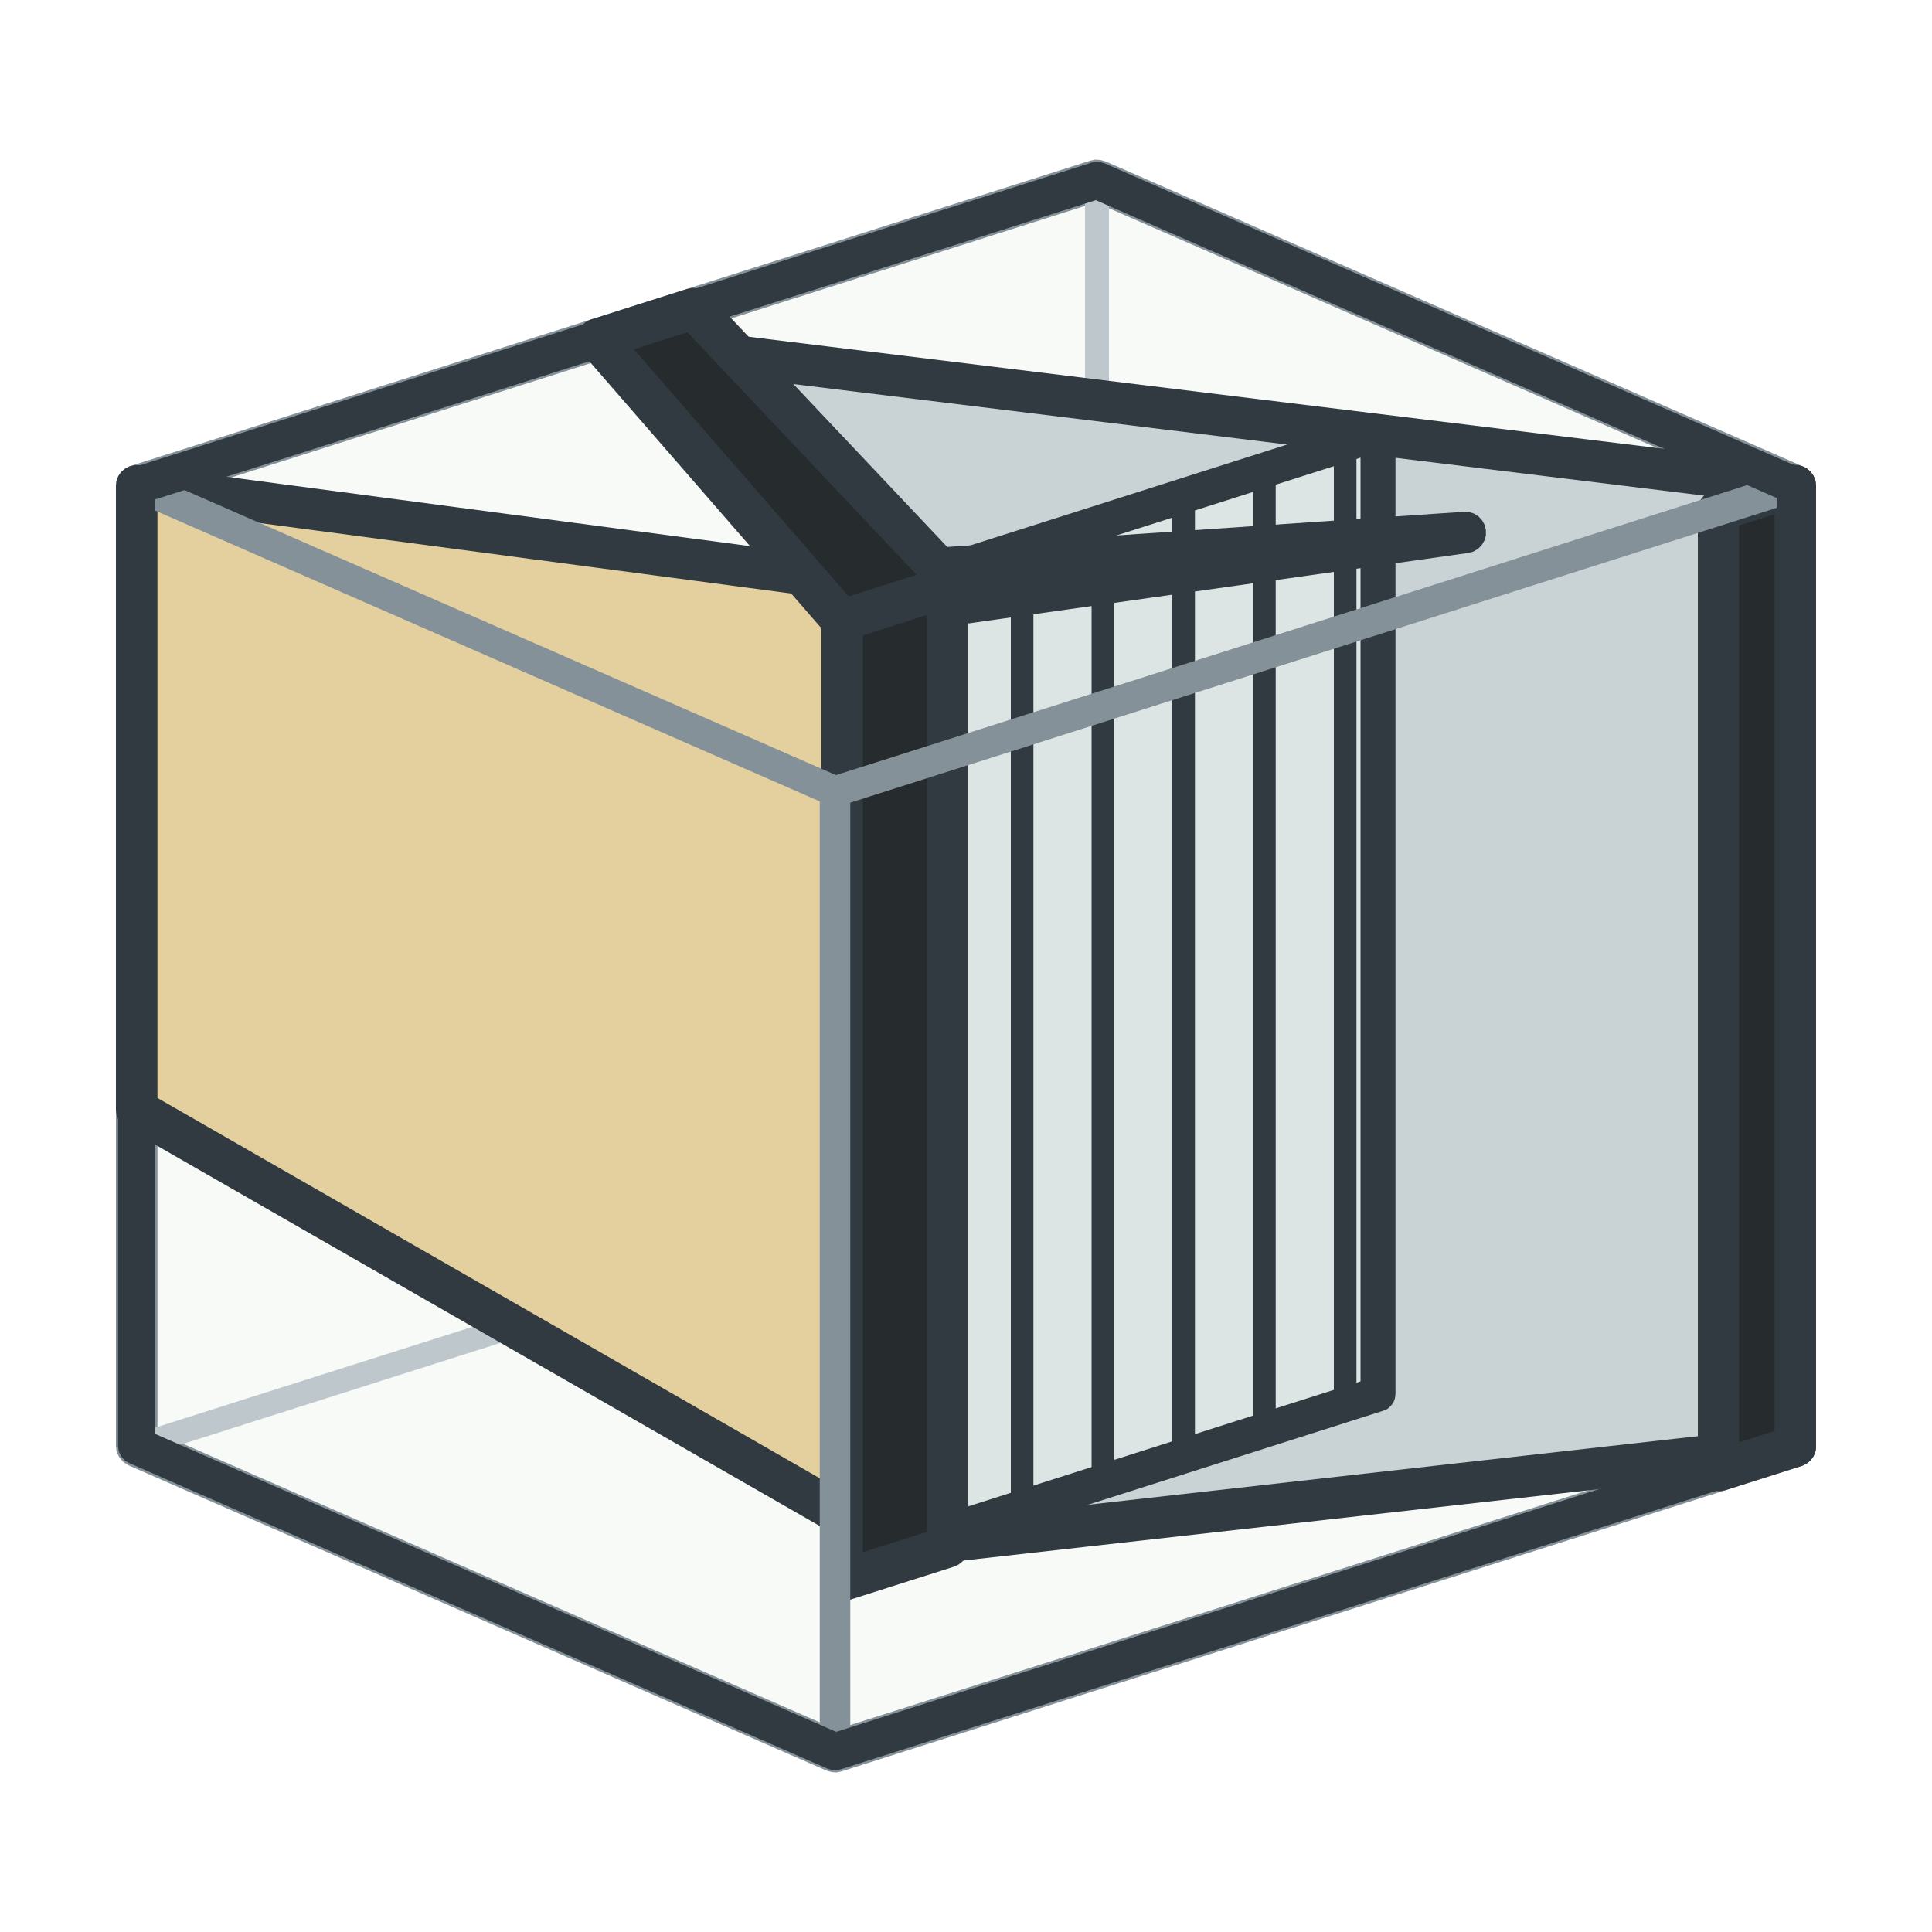
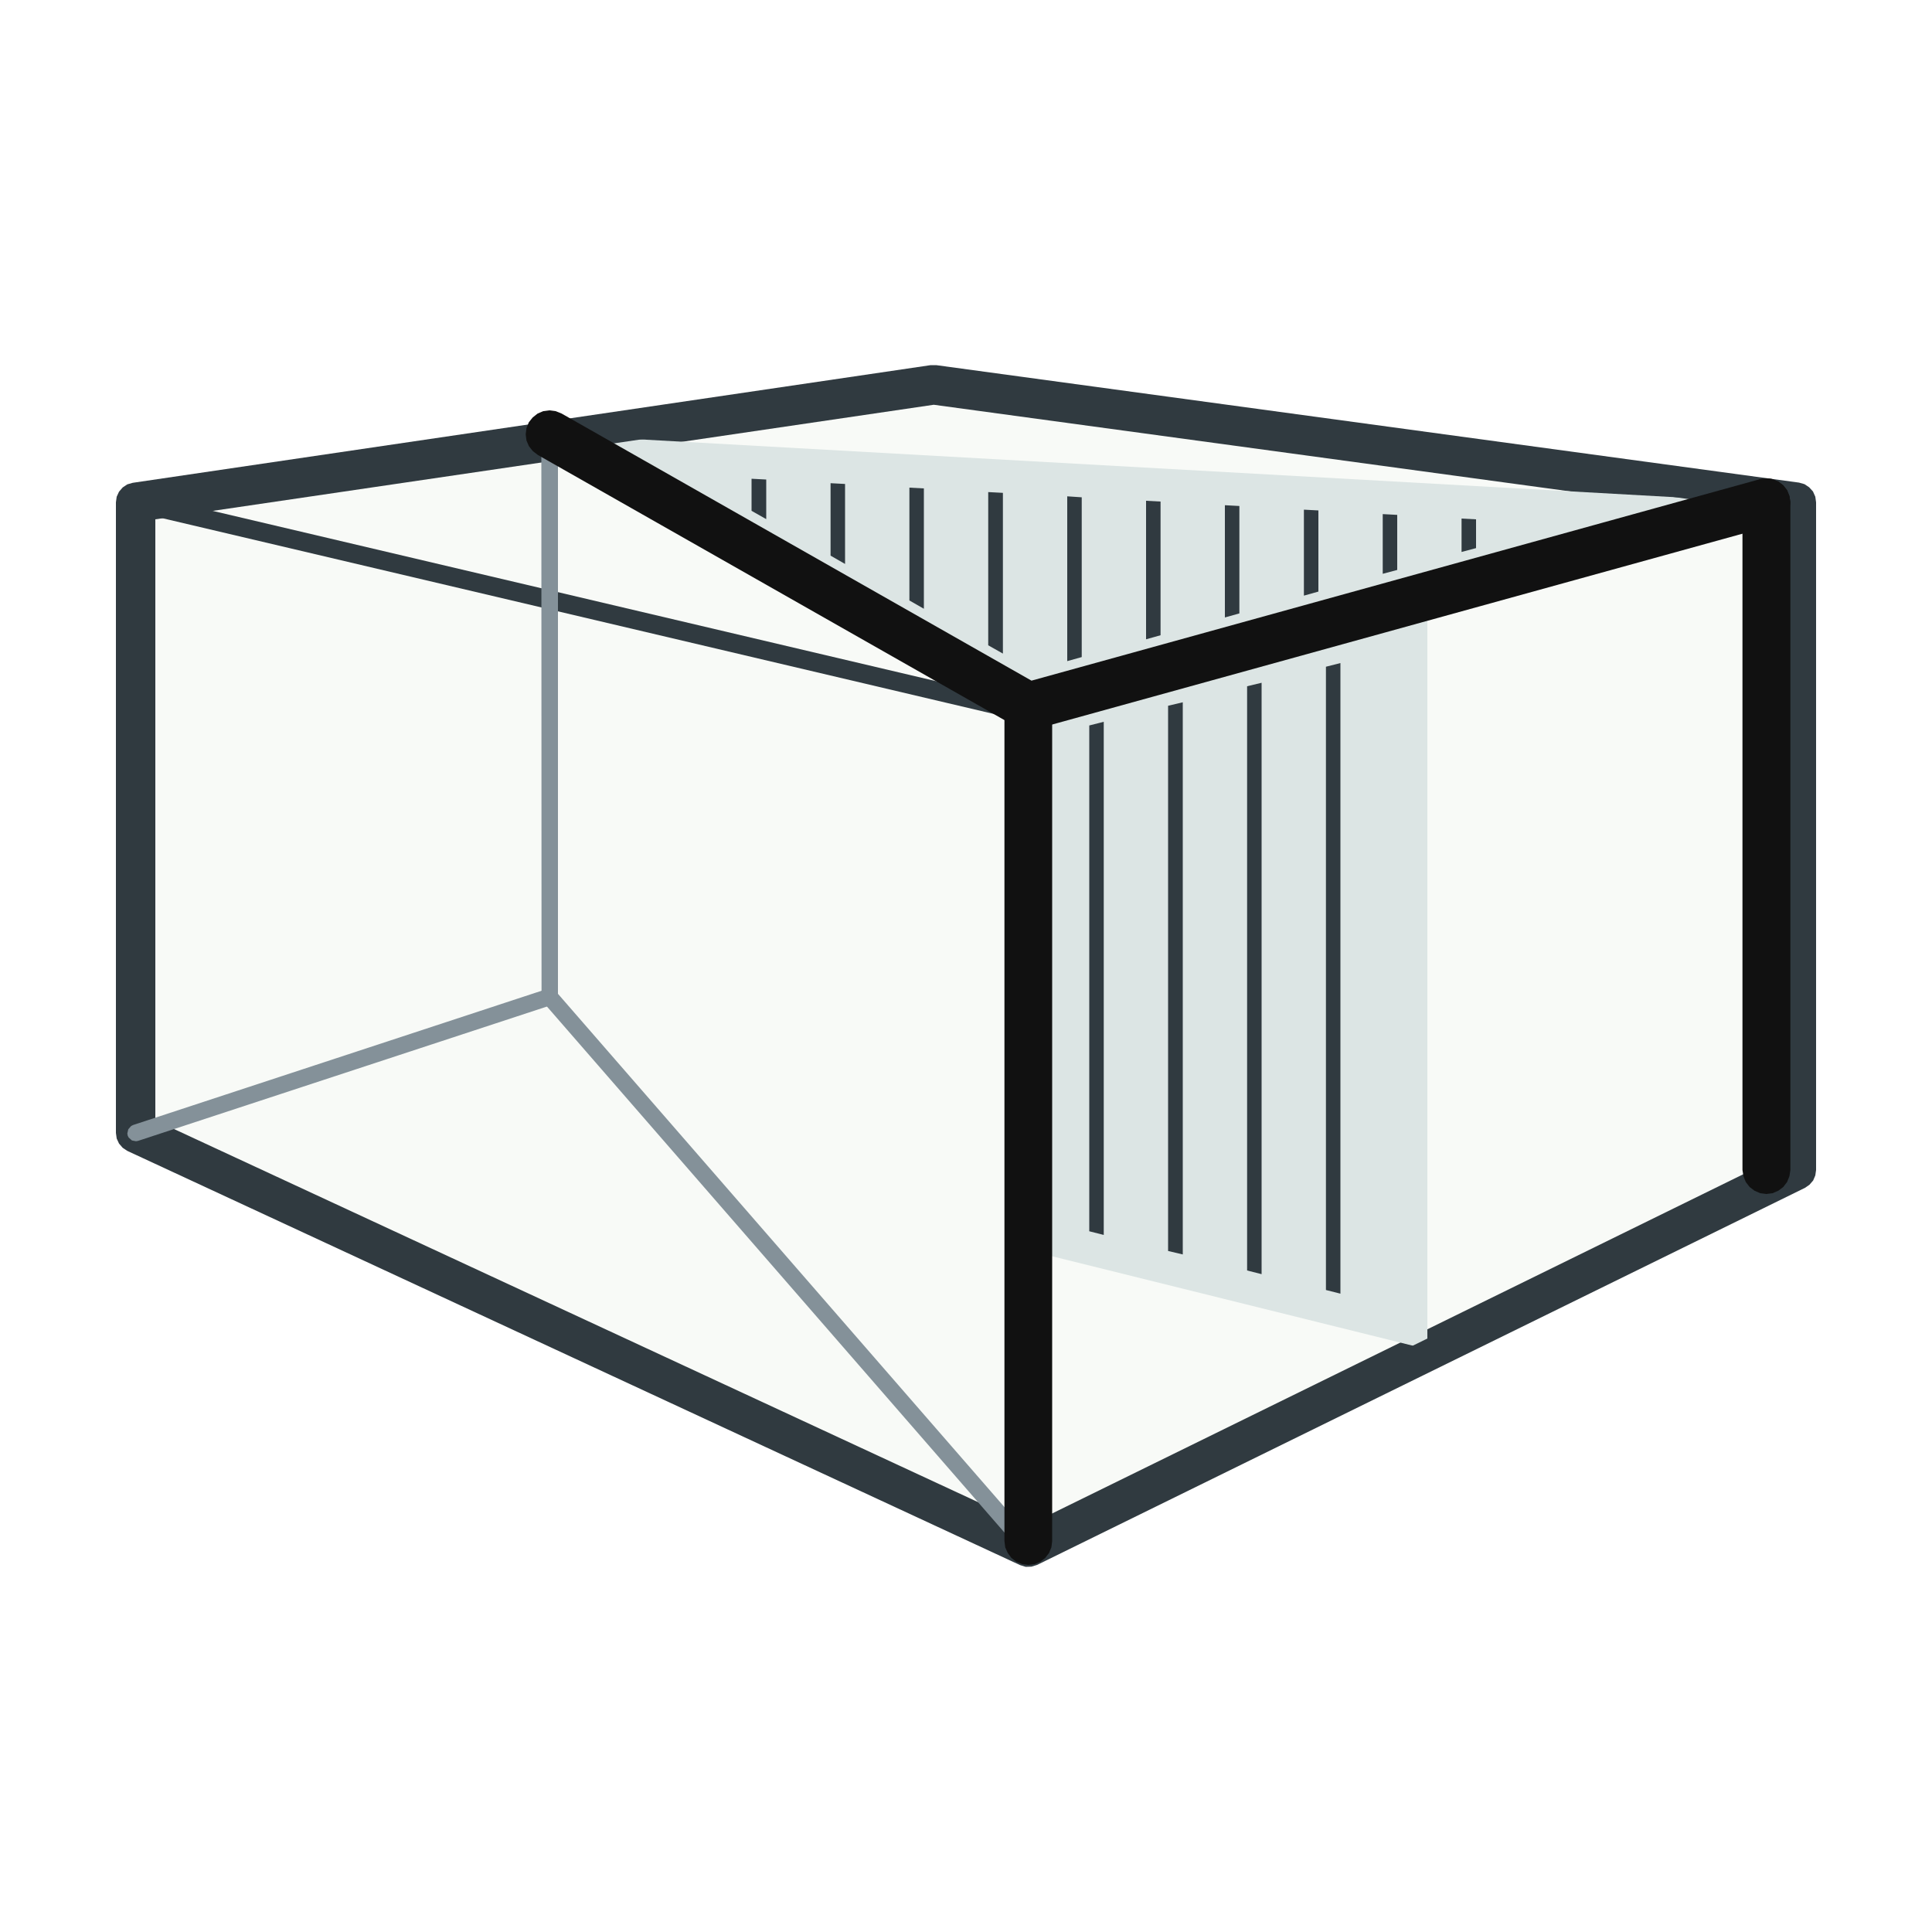
<svg xmlns="http://www.w3.org/2000/svg" viewBox="0 0 1000 1000" role="img" aria-labelledby="title desc">
-   <path fill="#F8FAF7" d="M432.2 906.7 L70.7 748.5 L70.7 251.5 L567.8 93.3 L929.3 251.5 L929.3 748.5 Z" />
-   <path fill="#849199" d="M427.9 916.5 L66.4 758.4 L63.8 756.7 L61.8 754.4 L60.4 751.6 L60.0 748.5 L60.0 251.5 L60.3 248.8 L61.3 246.3 L62.9 244.1 L65.0 242.4 L67.5 241.2 L564.5 83.1 L567.1 82.6 L569.6 82.8 L572.1 83.5 L933.6 241.6 L936.2 243.3 L938.2 245.6 L939.6 248.4 L940.0 251.5 L940.0 748.5 L939.7 751.2 L938.7 753.7 L937.1 755.9 L935.0 757.6 L932.5 758.8 L435.5 916.9 L432.9 917.4 L430.4 917.2 Z M432.8 895.2 L918.5 740.7 L918.5 258.5 L567.2 104.8 L81.5 259.3 L81.5 741.5 Z" />
-   <path fill="#BEC8CC" d="M567.4 597.0 L72.6 754.4 L71.0 754.7 L69.4 754.6 L67.9 754.0 L66.5 753.1 L65.5 751.9 L64.8 750.4 L64.5 748.8 L64.7 747.2 L65.2 745.7 L66.1 744.3 L67.4 743.3 L68.8 742.6 L567.4 584.2 L570.3 584.7 L931.8 742.8 L933.1 743.7 L934.3 744.8 L935.1 746.3 L935.4 747.8 L935.4 749.5 L935.0 751.0 L934.1 752.4 L933.0 753.5 L931.5 754.3 L930.0 754.7 L928.3 754.7 L926.8 754.2 Z" />
-   <path fill="#BEC8CC" d="M574.0 93.3 L574.0 590.4 L573.8 592.0 L573.2 593.5 L572.2 594.8 L570.9 595.8 L569.4 596.4 L567.8 596.6 L566.2 596.4 L564.7 595.8 L563.4 594.8 L562.4 593.5 L561.8 592.0 L561.6 590.4 L561.6 93.3 L561.8 91.7 L562.4 90.2 L563.4 88.9 L564.7 87.9 L566.2 87.3 L567.8 87.1 L569.4 87.3 L570.9 87.9 L572.2 88.9 L573.2 90.2 L573.8 91.7 Z" />
-   <path fill="#C9D3D6" d="M464.8 303.7 L309.3 175.6 L929.3 251.5 L929.3 748.5 L464.8 800.7 Z" />
-   <path fill="#303A40" d="M454.0 308.7 L302.5 183.8 L300.6 181.8 L299.3 179.4 L298.6 176.7 L298.7 174.0 L299.5 171.3 L300.9 169.0 L302.8 167.0 L305.2 165.6 L307.9 164.9 L310.6 164.9 L930.6 240.8 L933.1 241.4 L935.4 242.6 L937.3 244.4 L938.8 246.5 L939.7 248.9 L940.0 251.5 L940.0 748.5 L939.7 751.1 L938.8 753.5 L937.3 755.7 L935.3 757.4 L933.0 758.6 L930.5 759.2 L466.0 811.4 L463.0 811.3 L460.1 810.4 L457.6 808.7 L455.7 806.4 L454.4 803.7 L454.0 800.7 Z M475.5 303.7 L475.5 788.7 L918.5 738.9 L918.5 261.0 L344.5 190.7 L471.6 295.4 L473.7 297.7 L475.0 300.6 Z" />
-   <path fill="#DCE5E4" d="M464.8 303.7 L713.3 224.6 L713.3 721.6 L464.8 800.7 Z" />
-   <path fill="#303A40" d="M462.0 295.1 L710.5 216.0 L712.9 215.6 L715.3 215.8 L717.6 216.6 L719.5 218.1 L721.0 220.0 L722.0 222.2 L722.3 224.6 L722.3 721.6 L722.0 723.9 L721.2 726.0 L719.8 727.8 L718.1 729.3 L716.0 730.2 L467.5 809.3 L465.1 809.7 L462.7 809.5 L460.4 808.7 L458.5 807.2 L457.0 805.3 L456.0 803.1 L455.7 800.7 L455.7 303.7 L456.0 301.4 L456.8 299.3 L458.2 297.5 L459.9 296.0 Z M473.8 310.3 L473.8 788.4 L704.2 715.0 L704.2 236.9 Z" />
-   <path fill="#303A40" d="M702.1 234.1 L702.1 719.3 L690.4 723.0 L690.4 237.8 Z" />
-   <path fill="#303A40" d="M660.3 247.4 L660.3 732.6 L648.6 736.3 L648.6 251.1 Z" />
-   <path fill="#303A40" d="M618.5 260.7 L618.5 745.9 L606.8 749.6 L606.8 264.4 Z" />
-   <path fill="#303A40" d="M576.7 274.0 L576.7 759.2 L565.0 762.9 L565.0 277.7 Z" />
-   <path fill="#303A40" d="M534.9 287.3 L534.9 772.5 L523.2 776.2 L523.2 291.0 Z" />
-   <path fill="#303A40" d="M493.1 300.6 L493.1 785.8 L481.4 789.5 L481.4 304.3 Z" />
-   <path fill="#E4CF9F" d="M464.8 303.7 L464.8 800.7 L70.7 574.6 L70.7 251.5 Z" />
-   <path fill="#303A40" d="M466.2 293.0 L469.1 293.9 L471.7 295.5 L473.8 297.8 L475.0 300.6 L475.5 303.7 L475.5 800.7 L475.1 803.5 L474.1 806.1 L472.4 808.3 L470.1 810.0 L467.5 811.1 L464.8 811.4 L462.0 811.1 L459.4 810.0 L65.4 583.9 L63.2 582.2 L61.4 579.9 L60.4 577.3 L60.0 574.6 L60.0 251.5 L60.3 248.9 L61.2 246.5 L62.7 244.3 L64.7 242.6 L67.0 241.4 L69.5 240.8 L72.1 240.8 Z M454.0 313.1 L81.5 263.7 L81.5 568.3 L454.0 782.2 Z" />
-   <path fill="#262B2E" d="M309.3 175.6 L359.0 159.7 L486.0 294.2 L758.5 275.6 L435.8 321.1 Z" />
-   <path fill="#303A40" d="M306.1 165.3 L355.8 149.5 L358.7 149.0 L361.7 149.4 L364.5 150.5 L366.8 152.4 L490.3 283.1 L757.7 264.9 L760.5 265.0 L763.1 265.9 L765.4 267.4 L767.2 269.4 L768.5 271.8 L769.1 274.4 L769.1 277.2 L768.3 279.8 L766.9 282.2 L765.0 284.1 L762.6 285.5 L760.0 286.2 L437.3 331.7 L434.7 331.7 L432.1 331.1 L429.7 329.9 L427.7 328.1 L301.2 182.6 L299.7 180.4 L298.8 177.9 L298.6 175.3 L299.0 172.7 L300.0 170.2 L301.6 168.1 L303.7 166.4 Z M328.1 180.8 L440.1 309.6 L481.4 303.8 L478.2 301.5 L355.8 172.0 Z" />
-   <path fill="#262B2E" d="M435.8 321.1 L490.5 303.7 L490.5 800.7 L435.8 818.1 Z" />
-   <path fill="#303A40" d="M432.6 310.8 L487.3 293.4 L490.1 292.9 L492.9 293.2 L495.6 294.2 L497.9 295.9 L499.7 298.2 L500.9 300.8 L501.2 303.7 L501.2 800.7 L500.9 803.4 L499.9 805.9 L498.3 808.1 L496.2 809.8 L493.8 810.9 L439.1 828.3 L436.3 828.8 L433.4 828.6 L430.7 827.5 L428.4 825.8 L426.6 823.6 L425.5 821.0 L425.1 818.1 L425.1 321.1 L425.4 318.4 L426.4 315.9 L428.0 313.7 L430.1 312.0 Z M446.6 328.9 L446.6 803.4 L479.8 792.9 L479.8 318.3 Z" />
-   <path fill="#262B2E" d="M889.5 264.1 L929.3 251.5 L929.3 748.5 L889.5 761.2 Z" />
-   <path fill="#303A40" d="M886.3 253.9 L926.0 241.2 L928.8 240.8 L931.7 241.0 L934.4 242.0 L936.7 243.7 L938.5 246.0 L939.6 248.6 L940.0 251.5 L940.0 748.5 L939.7 751.2 L938.7 753.7 L937.1 755.9 L935.0 757.6 L932.5 758.8 L892.8 771.4 L889.9 771.9 L887.1 771.6 L884.4 770.6 L882.1 768.9 L880.3 766.7 L879.2 764.0 L878.8 761.2 L878.8 264.1 L879.1 261.4 L880.1 258.9 L881.7 256.8 L883.8 255.0 Z M900.2 272.0 L900.2 746.5 L918.5 740.7 L918.5 266.2 Z" />
-   <path fill="#849199" d="M429.1 416.9 L67.6 258.7 L65.8 257.7 L64.4 256.2 L63.4 254.4 L62.9 252.4 L62.9 250.3 L63.5 248.3 L64.6 246.5 L66.0 245.1 L67.9 244.1 L69.9 243.6 L71.9 243.7 L73.9 244.2 L432.7 401.2 L926.9 243.9 L928.9 243.6 L931.0 243.8 L932.9 244.5 L934.6 245.6 L935.9 247.2 L936.8 249.1 L937.2 251.1 L937.0 253.2 L936.3 255.1 L935.1 256.8 L933.5 258.1 L931.7 259.0 L434.6 417.2 L432.8 417.5 L430.9 417.4 Z" />
-   <path fill="#849199" d="M424.3 906.7 L424.3 409.6 L424.6 407.6 L425.4 405.7 L426.6 404.0 L428.3 402.8 L430.2 402.0 L432.2 401.7 L434.3 402.0 L436.2 402.8 L437.8 404.0 L439.1 405.7 L439.9 407.6 L440.1 409.6 L440.1 906.7 L439.9 908.7 L439.1 910.6 L437.8 912.3 L436.2 913.5 L434.3 914.3 L432.2 914.6 L430.2 914.3 L428.3 913.5 L426.6 912.3 L425.4 910.6 L424.6 908.7 Z" />
-   <path fill="#303A40" d="M66.9 757.3 L64.5 755.9 L62.7 753.8 L61.5 751.3 L61.1 748.5 L61.1 251.5 L61.4 249.1 L62.3 246.8 L63.8 244.9 L65.6 243.3 L67.8 242.3 L564.9 84.2 L567.1 83.7 L569.4 83.9 L571.6 84.5 L933.1 242.7 L935.5 244.1 L937.3 246.2 L938.5 248.7 L938.9 251.5 L938.9 748.5 L938.6 750.9 L937.7 753.2 L936.2 755.1 L934.4 756.7 L932.2 757.7 L435.1 915.8 L432.9 916.3 L430.6 916.1 L428.4 915.5 Z M80.3 742.2 L432.8 896.4 L919.7 741.5 L919.7 257.8 L567.2 103.6 L80.3 258.5 Z" />
+   <path fill="#F8FAF7" d="M70.2 260.0 L483.2 199.1 L929.8 260.0 L929.8 605.6 L532.3 800.9 L70.2 586.4 Z" />
+   <path fill="#303A40" d="M60.0 260.0 L60.4 257.1 L61.6 254.5 L63.5 252.3 L65.9 250.7 L68.7 249.9 L481.7 189.0 L484.6 189.0 L931.2 249.8 L934.0 250.6 L936.4 252.2 L938.4 254.4 L939.6 257.1 L940.0 260.0 L940.0 605.6 L939.6 608.4 L938.5 611.0 L936.6 613.2 L934.3 614.8 L536.8 810.0 L533.9 810.9 L530.9 811.0 L528.0 810.1 L65.9 595.7 L63.5 594.1 L61.6 591.9 L60.4 589.3 L60.0 586.4 Z M80.4 268.8 L80.4 579.9 L532.1 789.5 L919.6 599.3 L919.6 268.9 L483.3 209.5 Z" />
+   <path fill="#DCE5E4" d="M284.5 224.8 L914.3 260.0 L532.3 365.6 Z" />
+   <path fill="#303A40" d="" />
+   <path fill="#303A40" d="M764.0 268.8 L764.0 283.7 L756.5 285.7 L756.5 268.4 Z" />
+   <path fill="#303A40" d="M723.2 266.5 L723.2 295.0 L715.7 297.0 L715.7 266.1 Z" />
+   <path fill="#303A40" d="M682.4 264.2 L682.4 306.2 L674.9 308.3 L674.9 263.8 Z" />
+   <path fill="#303A40" d="M641.5 261.9 L641.5 317.5 L634.0 319.6 L634.0 261.5 Z" />
+   <path fill="#303A40" d="M600.7 259.6 L600.7 328.8 L593.2 330.9 L593.2 259.2 Z" />
+   <path fill="#303A40" d="M559.9 257.4 L559.9 340.1 L552.4 342.2 L552.4 256.9 Z" />
+   <path fill="#303A40" d="M519.1 255.1 L519.1 338.3 L511.5 334.0 L511.5 254.7 Z" />
+   <path fill="#303A40" d="M478.2 252.8 L478.2 315.1 L470.7 310.8 L470.7 252.4 Z" />
+   <path fill="#303A40" d="M437.4 250.5 L437.4 291.9 L429.9 287.6 L429.9 250.1 Z" />
+   <path fill="#303A40" d="M396.6 248.2 L396.6 268.7 L389.0 264.4 L389.0 247.8 Z" />
+   <path fill="#DCE5E4" d="M532.3 365.6 L738.8 314.4 L738.8 698.4 L532.3 647.2 Z" />
+   <path fill="#303A40" d="M693.8 343.2 L693.8 669.6 L686.3 667.7 L686.3 345.1 Z" />
+   <path fill="#303A40" d="M653.0 353.4 L653.0 659.5 L645.5 657.6 L645.5 355.2 Z" />
+   <path fill="#303A40" d="M612.2 363.5 L612.2 649.3 L604.6 647.5 L604.6 365.3 Z" />
+   <path fill="#303A40" d="M571.3 373.6 L571.3 639.2 L563.8 637.3 L563.8 375.5 Z" />
+   <path fill="#303A40" d="M64.3 260.0 L64.5 258.3 L65.2 256.8 L66.3 255.5 L67.7 254.6 L69.3 254.1 L482.4 193.3 L484.0 193.3 L930.6 254.1 L932.2 254.6 L933.6 255.5 L934.8 256.7 L935.5 258.3 L935.7 260.0 L935.7 605.6 L935.5 607.2 L934.8 608.7 L933.8 610.0 L932.4 610.9 L534.9 806.2 L533.2 806.7 L531.5 806.7 L529.8 806.2 L67.7 591.8 L66.3 590.9 L65.2 589.6 L64.5 588.1 L64.3 586.4 Z M76.1 265.1 L76.1 582.6 L532.2 794.3 L923.9 601.9 L923.9 265.1 L483.3 205.1 Z" />
+   <path fill="#303A40" d="M531.2 373.5 L69.1 264.7 L66.9 263.5 L66.1 262.5 L65.6 261.4 L65.5 258.8 L66.7 256.6 L67.7 255.8 L70.1 255.1 L71.3 255.3 L532.2 363.8 L928.5 255.3 L929.8 255.1 L932.2 255.8 L934.0 257.5 L934.5 258.7 L934.5 261.2 L934.0 262.4 L932.2 264.1 L931.1 264.6 L533.5 373.4 Z" />
+   <path fill="#303A40" d="M527.4 800.9 L527.4 368.8 L528.1 366.4 L528.8 365.4 L529.8 364.6 L532.3 363.9 L534.7 364.6 L535.7 365.4 L536.5 366.4 L537.1 368.8 L537.1 800.9 L536.5 803.3 L535.7 804.3 L534.7 805.0 L532.3 805.7 L529.8 805.0 L528.8 804.3 L528.1 803.3 Z" />
+   <path fill="#849199" d="M280.3 517.0 L280.2 224.8 L280.7 222.6 L281.4 221.7 L282.3 221.0 L284.5 220.5 L286.6 221.0 L287.5 221.7 L288.2 222.6 L288.8 224.8 L288.8 514.4 L535.5 798.0 L536.1 799.0 L536.6 801.2 L536.3 802.3 L535.1 804.1 L533.1 805.1 L532.0 805.1 L529.9 804.4 L529.0 803.7 L281.2 518.8 Z" />
+   <path fill="#849199" d="M285.8 520.1 L71.5 590.5 L70.4 590.7 L68.3 590.3 L66.6 588.8 L66.1 587.8 L65.9 586.7 L66.4 584.5 L67.9 582.8 L68.9 582.3 L283.1 511.9 L284.2 511.7 L286.4 512.2 L288.1 513.7 L288.5 514.7 L288.7 516.9 L288.3 517.9 L287.7 518.9 Z" />
+   <path fill="#111111" d="M526.2 376.3 L278.4 235.5 L275.8 233.5 L273.8 231.0 L272.5 228.0 L272.1 224.8 L272.5 221.6 L273.7 218.6 L275.7 216.1 L278.2 214.1 L281.2 212.8 L284.4 212.4 L287.6 212.8 L290.6 214.0 L533.9 352.3 L911.0 248.0 L914.2 247.6 L917.4 248.0 L920.4 249.2 L923.0 251.2 L925.0 253.7 L926.2 256.7 L926.7 259.9 L926.3 263.1 L925.1 266.1 L923.1 268.6 L920.6 270.6 L917.6 271.9 L535.6 377.5 L532.4 377.9 L529.2 377.5 Z" />
+   <path fill="#111111" d="M519.9 797.7 L519.9 365.6 L520.3 362.4 L521.6 359.4 L523.5 356.8 L526.1 354.9 L529.1 353.6 L532.3 353.2 L535.5 353.6 L538.4 354.9 L541.0 356.8 L543.0 359.4 L544.2 362.4 L544.6 365.6 L544.6 797.7 L544.2 800.9 L543.0 803.8 L541.0 806.4 L538.4 808.4 L535.5 809.6 L532.3 810.0 L529.1 809.6 L526.1 808.4 L523.5 806.4 L521.6 803.8 L520.3 800.9 Z" />
+   <path fill="#111111" d="M901.9 605.6 L901.9 260.0 L902.4 256.8 L903.6 253.8 L905.6 251.2 L908.1 249.3 L911.1 248.0 L914.3 247.6 L917.5 248.0 L920.5 249.3 L923.0 251.2 L925.0 253.8 L926.2 256.8 L926.7 260.0 L926.7 605.6 L926.2 608.8 L925.0 611.8 L923.0 614.4 L920.5 616.3 L917.5 617.6 L914.3 618.0 L911.1 617.6 L908.1 616.3 L905.6 614.4 L903.6 611.8 L902.4 608.8 Z" />
</svg>
